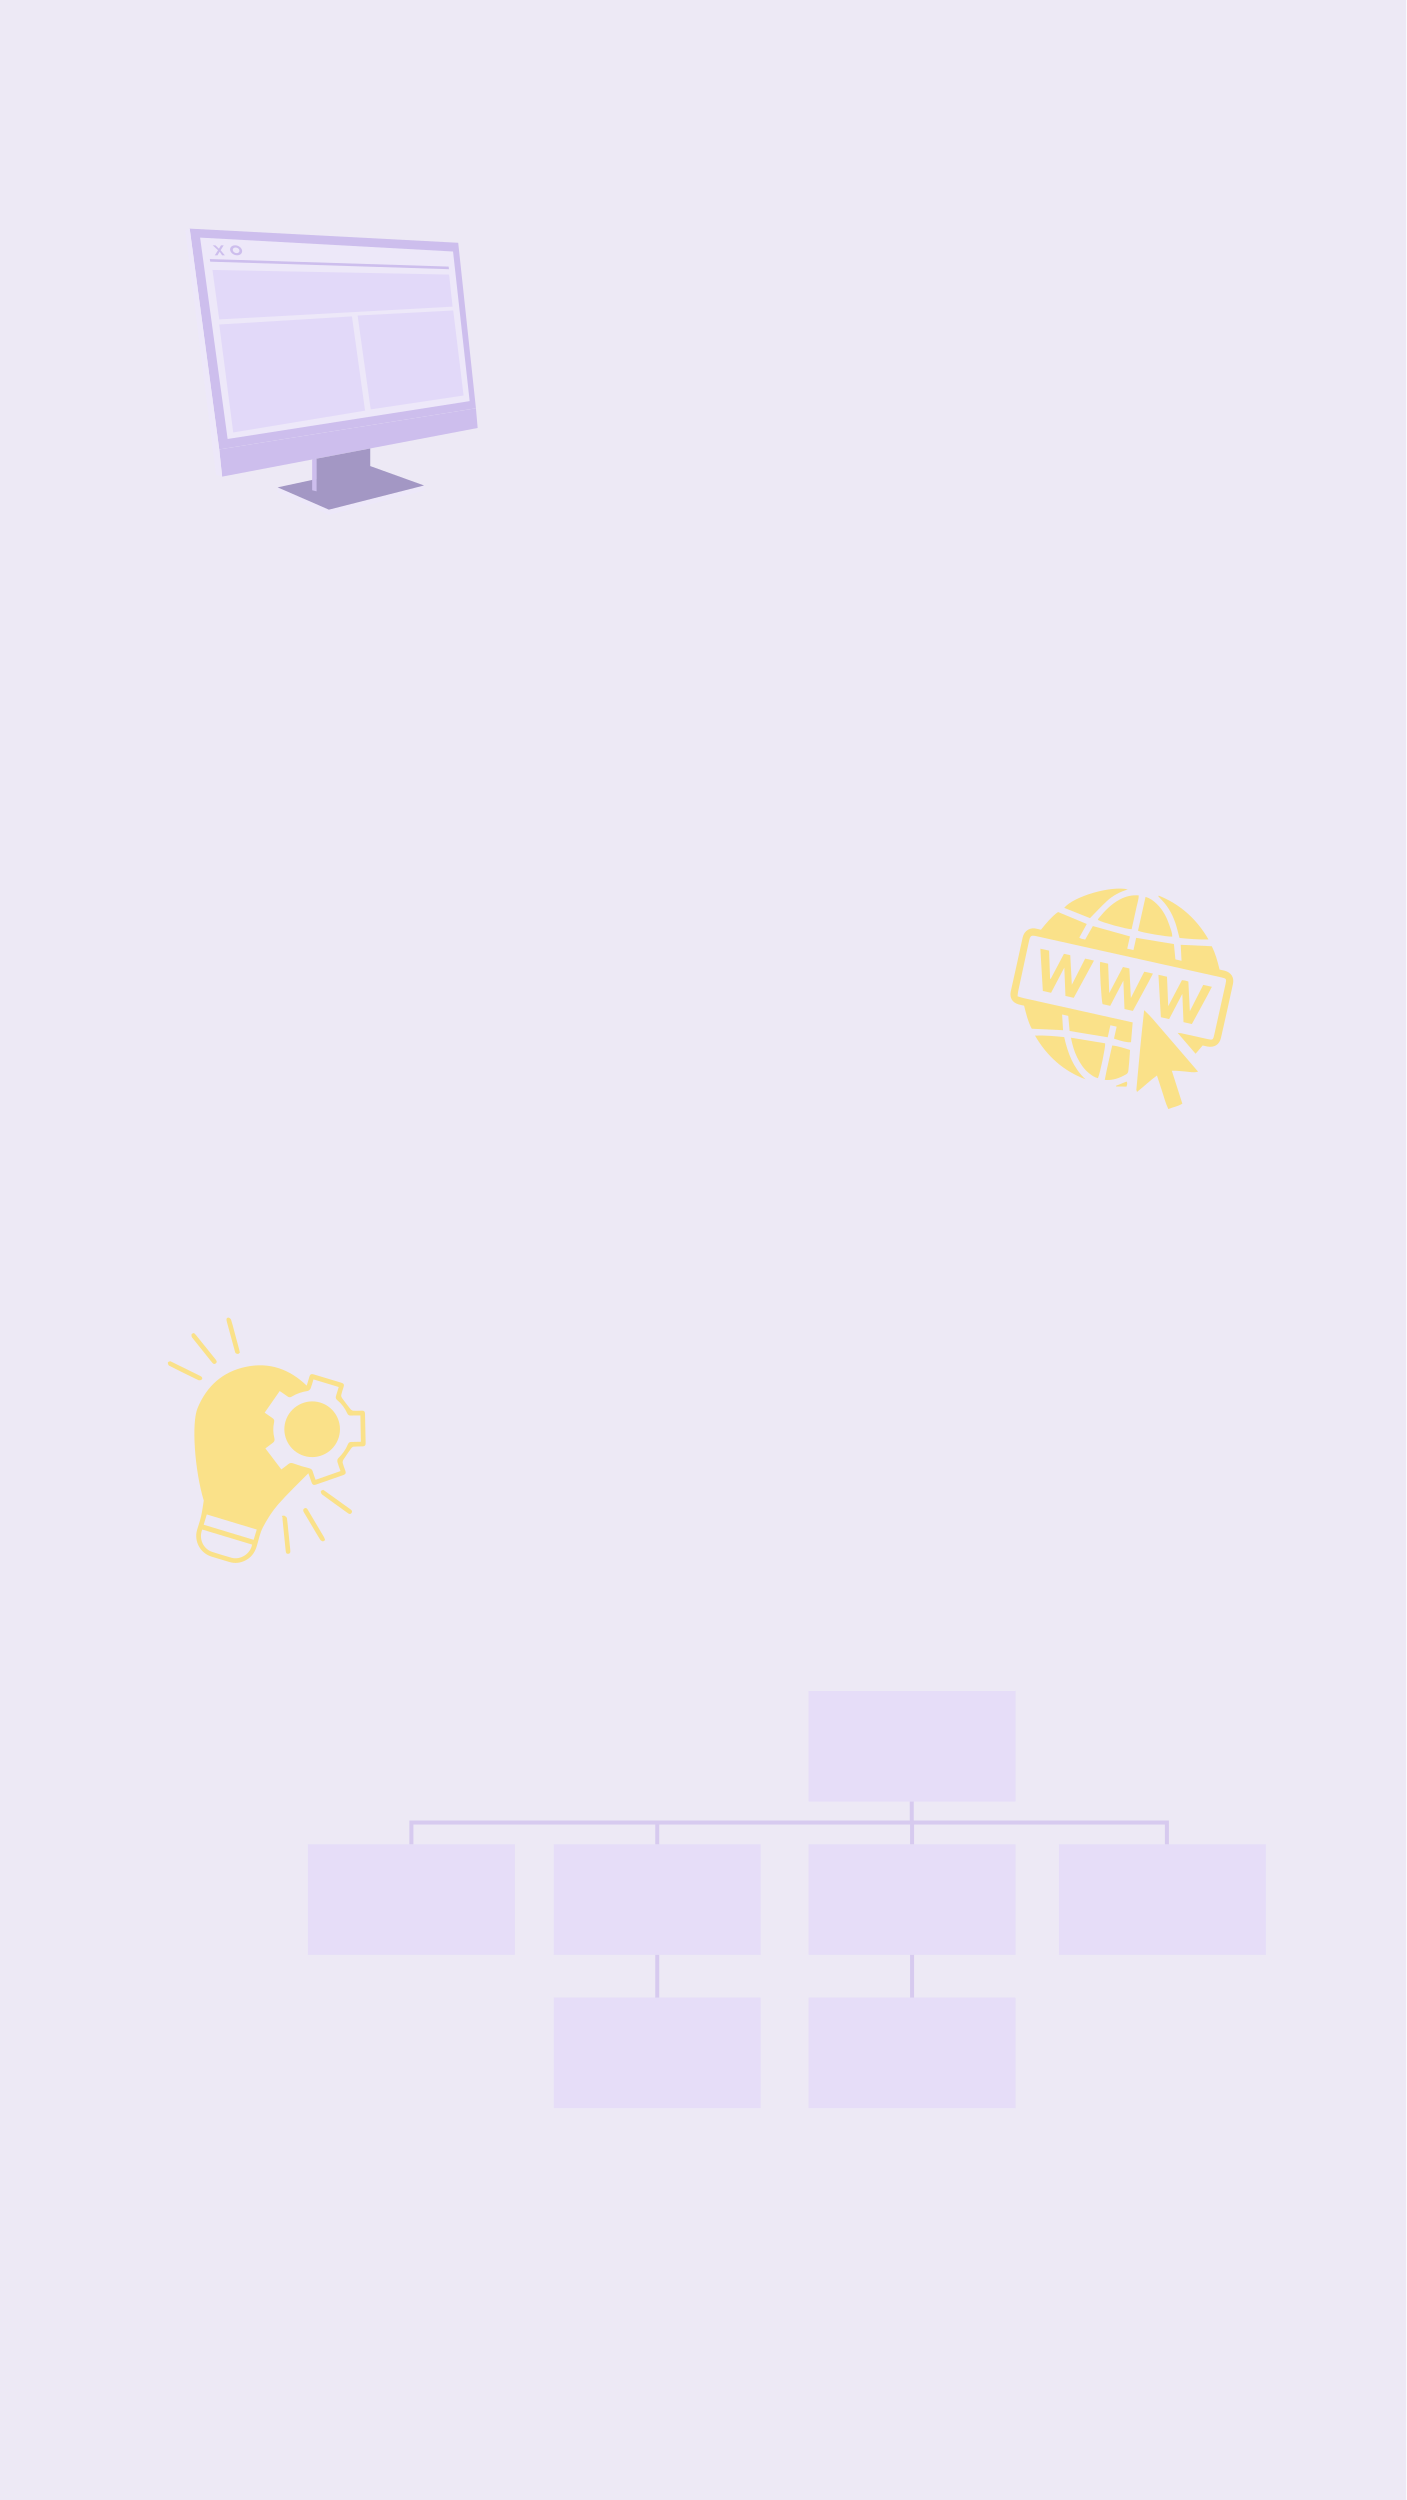
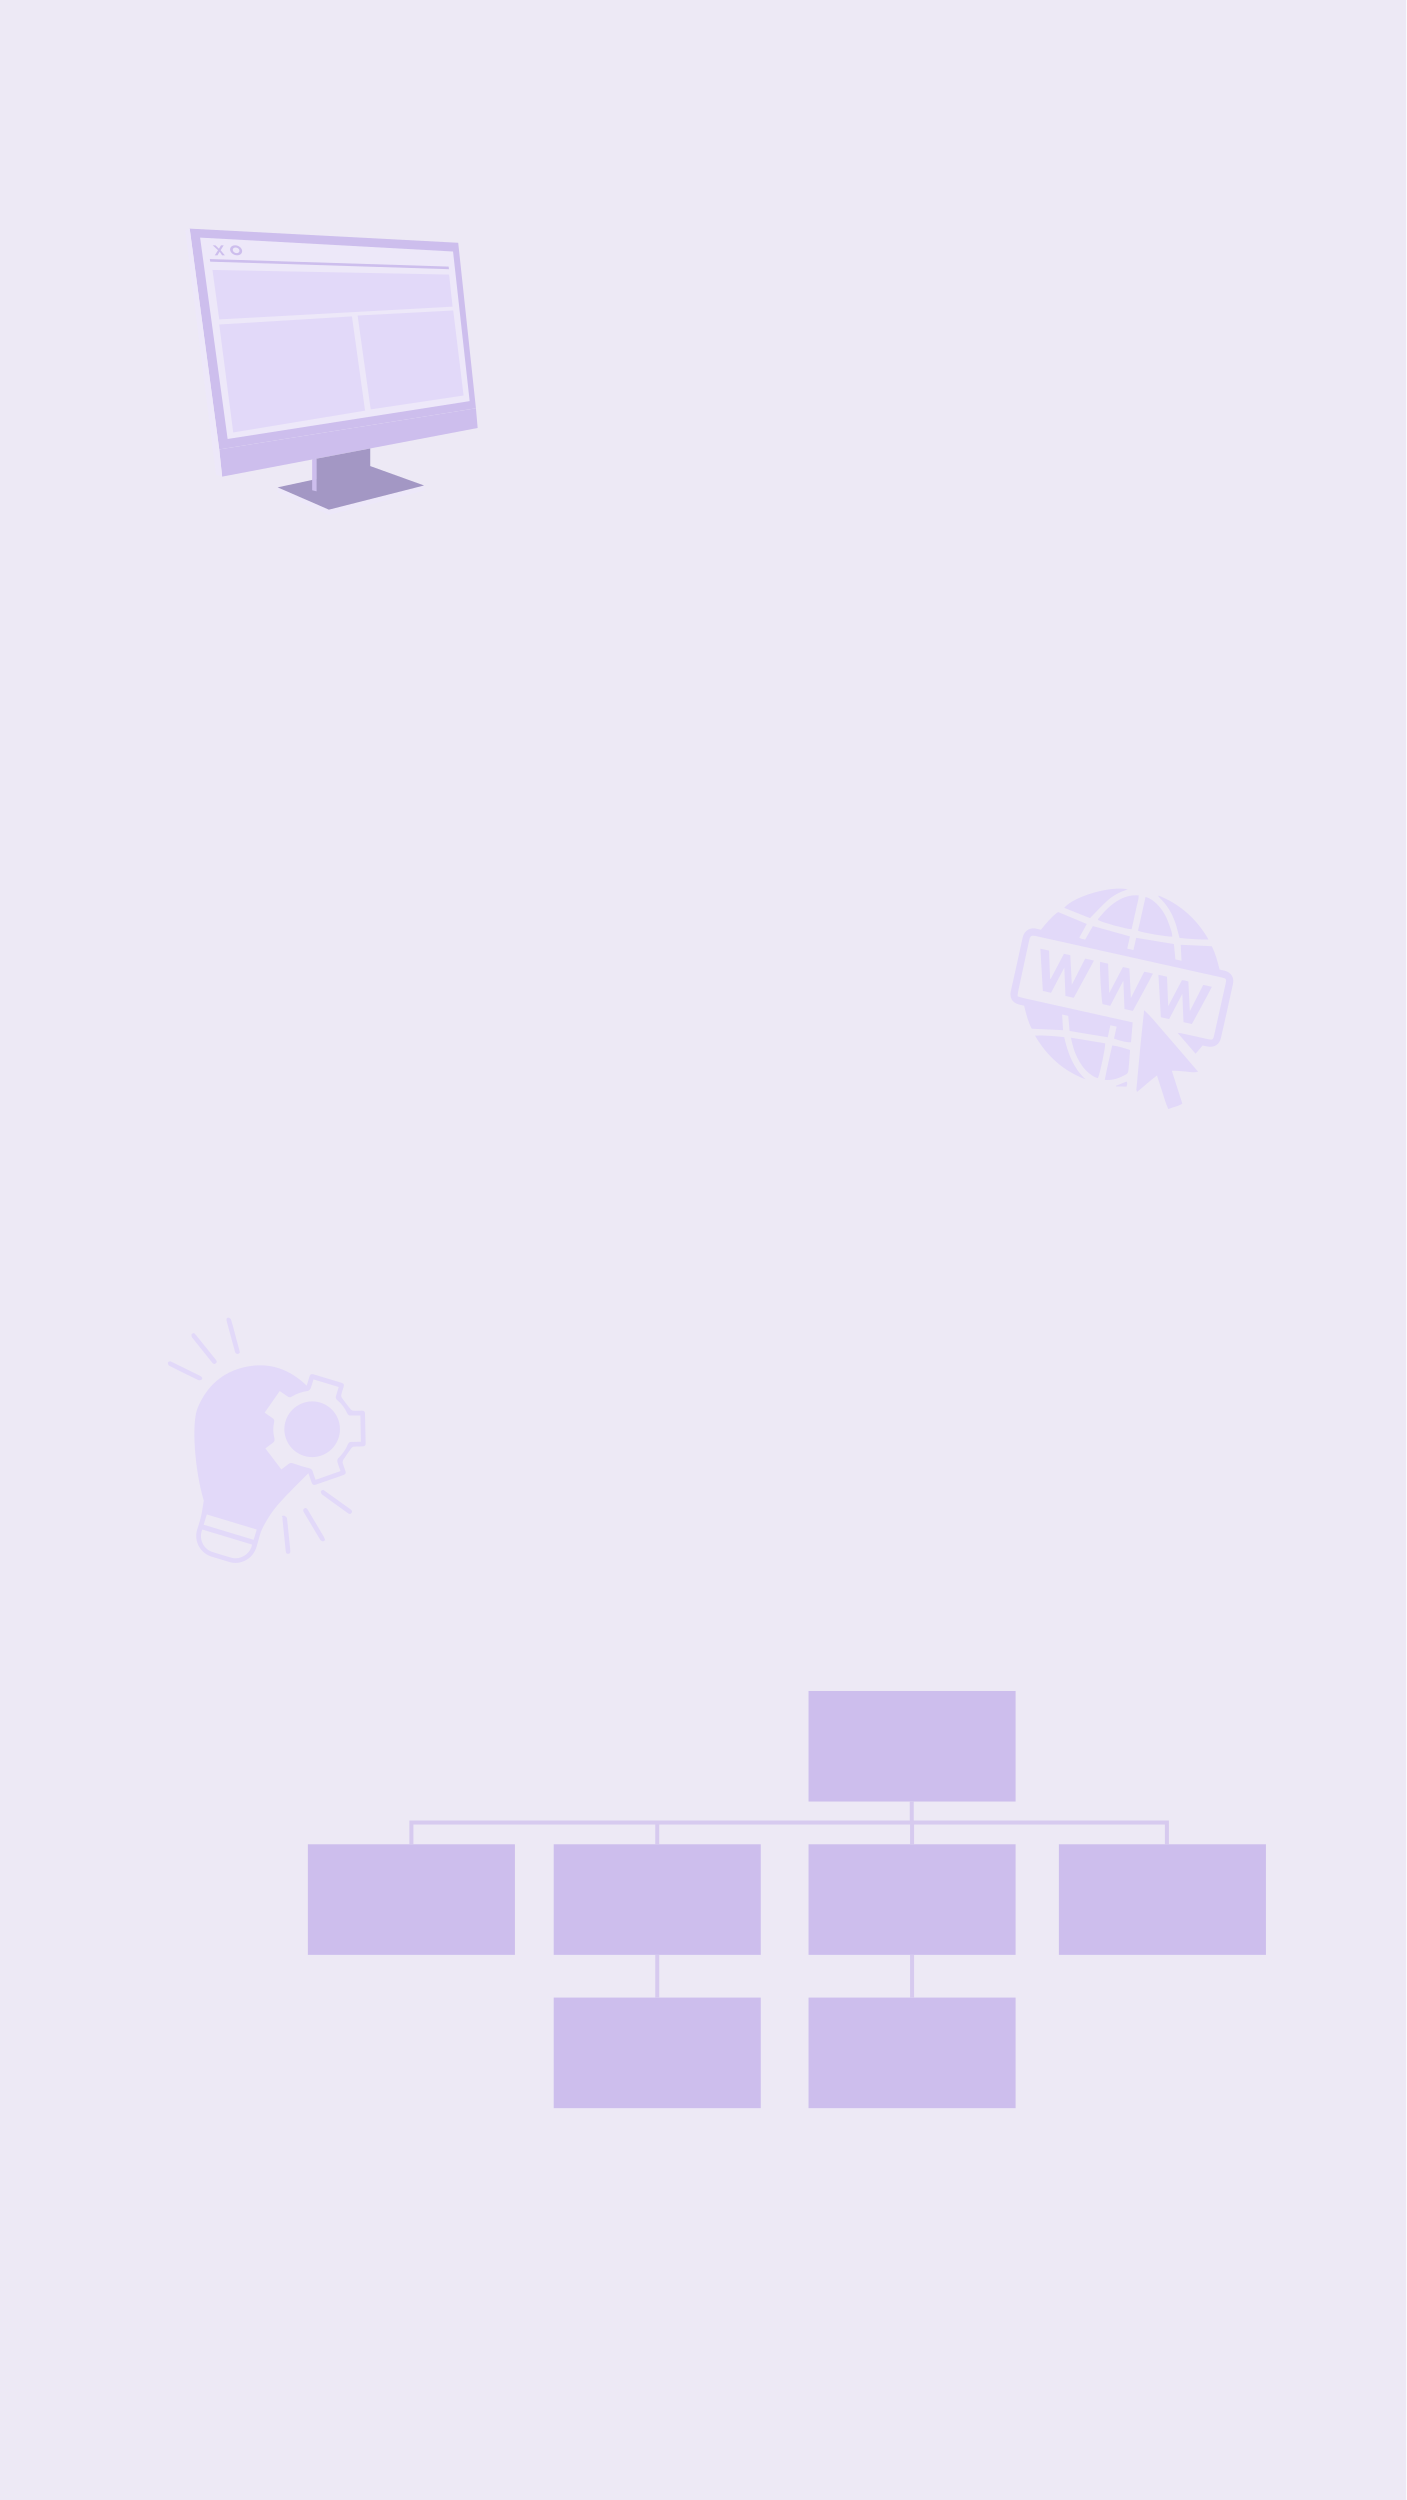
<svg xmlns="http://www.w3.org/2000/svg" id="Layer_1" data-name="Layer 1" viewBox="0 0 1242 2208">
-   <rect x="0" y="0" width="1242" height="2208" style="fill: #ede9f5;" />
+   <rect x="0" width="1242" height="2208" style="fill: #ede9f5;" />
  <g>
-     <path d="m944.69,910.57c-.41-4.55-.8-8.81-1.22-13.35l-5.42-1.21c.28,4.62.55,9.08.84,13.87-9.24-.44-18.32-.87-27.63-1.31-3.42-6.21-4.94-13.19-6.79-20.37-1.59-.35-3.17-.62-4.7-1.06-5.75-1.68-8.31-5.88-7.02-11.72,3.47-15.8,7.14-31.56,10.46-47.39,1.34-6.39,7.12-9.32,12.37-7.75,1.15.34,2.35.54,3.79.86,4.56-5.67,9.11-11.32,15.09-15.66,8.46,3.53,16.84,7.03,25.38,10.59-2.3,4.17-4.43,8.03-6.62,12,1.52,1.41,3.34,1.12,5.17,1.79,2.27-3.99,4.45-7.8,6.83-11.97,10.89,3.04,21.58,6.03,32.76,9.16l-2.41,10.82,5.49,1.22,2.41-10.8c11.3,1.87,22.14,3.67,33.33,5.52.44,4.52.86,8.9,1.31,13.52l5.43,1.21c-.25-4.64-.49-9.12-.75-14.1,9.15.43,18.19.85,27.4,1.28,3.33,6.32,5.11,13.21,6.93,20.59,1.45.32,3.01.6,4.54,1.02,5.69,1.58,8.54,5.89,7.3,11.64-3.44,15.94-6.99,31.87-10.63,47.77-1.35,5.91-5.85,8.64-11.84,7.57-1.44-.26-2.87-.63-4.3-.95-2.1,2.46-4,4.69-6.24,7.32-5.25-6.09-10.28-11.94-15.9-18.47,1.7.19,2.55.2,3.36.38,7.77,1.7,15.53,3.45,23.3,5.15,4.35.95,4.7.72,5.71-3.78,3.35-15,6.69-30,10.01-45.01.96-4.33.68-4.74-3.75-5.73-26.58-5.93-53.16-11.84-79.74-17.76-27.63-6.16-55.26-12.32-82.9-18.47-5.53-1.23-6.12-.89-7.36,4.78-3.19,14.62-6.33,29.24-9.46,43.87-.27,1.28-.33,2.6-.53,4.29,1.9.58,3.49,1.18,5.15,1.55,30.52,6.82,61.05,13.61,91.58,20.41,1.55.35,3.11.69,4.96,1.1-.51,6.11-.99,11.83-1.46,17.47-2.65.48-8.07-.66-15.05-3.14.75-3.38,1.52-6.85,2.36-10.58l-5.54-1.23c-.77,3.46-1.54,6.92-2.36,10.62-11.36-1.87-22.2-3.66-33.6-5.54Z" style="fill: #fae189;" />
-     <path d="m1031.86,979.49c-2.51-5.19-3.67-10.17-5.27-14.98-1.56-4.7-3.07-9.42-4.77-14.63-6.36,4.59-11.56,9.79-17.59,14.49-.31-.94-.65-1.43-.61-1.89,2.12-23.38,4.27-46.76,6.88-70.3,6.01,5.4,10.81,11.64,16,17.53,5.34,6.07,10.56,12.24,15.82,18.36,5.16,6,10.31,12,15.82,18.41-4.26,1.3-7.91,0-11.52-.14-3.68-.14-7.34-.88-11.67-.67,3.2,10,6.21,19.43,9.29,29.07-3.82,2.5-8,2.93-12.37,4.76Z" style="fill: #fae189;" />
-     <path d="m1010.58,858.18c2.54.56,4.84,1.08,7.69,1.71-5.71,11.27-11.89,21.9-17.73,32.95l-7.4-1.65c-.32-8.07-.64-16.11-.99-25.07-4.09,7.84-7.79,14.93-11.6,22.24l-6.76-1.5c-1.04-2.87-2.88-33.67-2.14-37.31,2.18.48,4.35.97,7.04,1.57.31,8.29.63,16.69.99,25.96,4.29-8.16,8.14-15.49,12.1-23.01l5.69,1.27c.41,8.21.84,16.62,1.32,26.06,4.2-8.26,7.97-15.67,11.81-23.22Z" style="fill: #fae189;" />
-     <path d="m1023.12,860.94c2.95.66,5.01,1.12,7.59,1.69.34,8.34.68,16.73,1.05,26.03,4.34-8.22,8.23-15.6,12.14-23.01,1.25.17,2.18.24,3.09.43.77.16,1.51.45,2.57.78.42,8.48.83,16.9,1.29,26.26,4.21-8.27,7.97-15.67,11.84-23.27l7.65,1.7c-5.64,11.19-11.82,21.81-17.68,32.87l-7.39-1.65c-.33-7.99-.67-16.02-1.04-25-4.12,7.88-7.86,15.04-11.64,22.28-2.5-.56-4.7-1.05-7.31-1.63-.71-12.33-1.41-24.63-2.15-37.51Z" style="fill: #fae189;" />
-     <path d="m941,879.66c-.32-8.25-.64-16.17-.99-25.08-4.16,7.91-7.91,15.04-11.71,22.26l-7.27-1.62c-.72-12.29-1.44-24.57-2.19-37.34l7.7,1.71c.29,8.24.59,16.53.88,24.81.18.05.36.1.55.16,3.88-7.34,7.77-14.69,11.72-22.16l5.57,1.24c.44,8.4.89,16.81,1.38,26.12,4.15-8.16,7.9-15.53,11.77-23.12l7.8,1.74c-6.07,11.18-11.95,22.01-17.87,32.9-2.58-.57-4.76-1.06-7.34-1.63Z" style="fill: #fae189;" />
-     <path d="m945.83,916.5c10.54,1.74,20.45,3.37,30.24,4.98.42,3.21-4.27,25.53-6.36,30.76-2.9-.63-5.27-2.33-7.55-4.1-4.9-3.8-8.17-8.89-10.87-14.35-2.58-5.2-4.12-10.75-5.45-17.28Z" style="fill: #fae189;" />
-     <path d="m969.63,812.48c.2-.44.32-.98.63-1.37,5.38-6.58,11.18-12.69,18.83-16.74,5.24-2.78,10.59-4.03,16.66-3.55,0,3.46-1.26,6.72-1.91,10.06-.64,3.3-1.44,6.56-2.17,9.84-.75,3.36-1.51,6.73-2.23,9.95-4.4.12-26.16-5.94-29.81-8.18Z" style="fill: #fae189;" />
-     <path d="m1035.33,827.23c-4.67.24-26.9-3.56-30.25-5.18,2.2-9.86,4.4-19.76,6.66-29.91,4.08,1.15,7.11,3.49,9.89,6.18,5.56,5.37,8.95,12.05,11.34,19.27,1.03,3.13,2.41,6.22,2.36,9.64Z" style="fill: #fae189;" />
-     <path d="m914.08,914.63c9.18-.31,17.39.51,25.82,1.32,3.17,14.12,7.95,27.23,18.82,37.3-19.33-7.32-33.84-20.11-44.64-38.62Z" style="fill: #fae189;" />
-     <path d="m996.05,785.51c-6.77,2.15-13.02,5.31-18.22,10.1-5.12,4.72-9.84,9.88-15.19,15.31-7.21-2.89-14.9-5.97-22.74-9.11,8.23-10.13,41.41-19.77,56.14-16.29Z" style="fill: #fae189;" />
-     <path d="m1023.34,790.99c18.89,7.64,33.34,20.39,43.99,38.72-8.88.21-17.06-.45-25.59-1.33-.62-2.35-1.25-4.65-1.83-6.97-2.19-8.73-5.65-16.86-11.43-23.85-1.7-2.06-3.64-3.92-5.47-5.87.11-.24.22-.47.33-.71Z" style="fill: #fae189;" />
-     <path d="m982.27,923.4c5.75.45,10.55,2.5,15.81,3.92-.28,3.86-.53,7.45-.81,11.03-.18,2.28-.43,4.55-.64,6.82-.15,1.52-.55,2.85-2.03,3.7-5.69,3.25-11.63,5.52-18.86,4.91,1.87-10.28,4.39-20.21,6.54-30.39Z" style="fill: #fae189;" />
-     <path d="m985.67,958.93c3.05-1.21,6.1-2.43,9.3-3.7,1.07,1.34.49,2.67-.07,4.45-3.03-.03-6.1-.06-9.16-.08-.02-.22-.04-.45-.06-.67Z" style="fill: #fae189;" />
+     <path d="m944.69,910.57c-.41-4.55-.8-8.81-1.22-13.35-1.61-.36-3.24-.72-5.42-1.21.28,4.62.55,9.08.84,13.87-9.24-.44-18.32-.87-27.63-1.31-3.42-6.21-4.94-13.19-6.79-20.37-1.59-.35-3.17-.62-4.7-1.06-5.75-1.68-8.31-5.88-7.02-11.72,3.47-15.8,7.14-31.56,10.46-47.39,1.34-6.39,7.12-9.32,12.37-7.75,1.15.34,2.35.54,3.79.86,4.56-5.67,9.11-11.32,15.09-15.66,8.46,3.53,16.84,7.03,25.38,10.59-2.3,4.17-4.43,8.03-6.62,12,1.52,1.41,3.34,1.12,5.17,1.79,2.27-3.99,4.45-7.8,6.83-11.97,10.89,3.04,21.58,6.03,32.76,9.16-.82,3.67-1.59,7.14-2.41,10.82l5.49,1.22,2.41-10.8c11.3,1.87,22.14,3.67,33.33,5.52.44,4.52.86,8.9,1.31,13.52,1.6.36,3.25.72,5.43,1.21-.25-4.64-.49-9.12-.75-14.1,9.15.43,18.19.85,27.4,1.28,3.33,6.32,5.11,13.21,6.93,20.59,1.45.32,3.01.6,4.54,1.02,5.69,1.58,8.54,5.89,7.3,11.64-3.44,15.94-6.99,31.87-10.63,47.77-1.35,5.91-5.85,8.64-11.84,7.57-1.44-.26-2.87-.63-4.3-.95-2.1,2.46-4,4.69-6.24,7.32-5.25-6.09-10.28-11.94-15.9-18.47,1.7.19,2.55.2,3.36.38,7.77,1.7,15.53,3.45,23.3,5.15,4.35.95,4.7.72,5.71-3.78,3.35-15,6.69-30,10.01-45.01.96-4.33.68-4.74-3.75-5.73-26.58-5.93-53.16-11.84-79.74-17.76-27.63-6.16-55.26-12.32-82.9-18.47-5.53-1.23-6.12-.89-7.36,4.78-3.19,14.62-6.33,29.24-9.46,43.87-.27,1.28-.33,2.6-.53,4.29,1.9.58,3.49,1.18,5.15,1.55,30.52,6.82,61.05,13.61,91.58,20.41,1.55.35,3.11.69,4.96,1.1-.51,6.11-.99,11.83-1.46,17.47-2.65.48-8.07-.66-15.05-3.14.75-3.38,1.52-6.85,2.36-10.58-1.99-.44-3.5-.78-5.54-1.23-.77,3.46-1.54,6.92-2.36,10.62-11.36-1.87-22.2-3.66-33.6-5.54Z" style="fill: #e2d9f9;" />
+     <path d="m1031.86,979.49c-2.51-5.19-3.67-10.17-5.27-14.98-1.56-4.7-3.07-9.42-4.77-14.63-6.36,4.59-11.56,9.79-17.59,14.49-.31-.94-.65-1.43-.61-1.89,2.12-23.38,4.27-46.76,6.88-70.3,6.01,5.4,10.81,11.64,16,17.53,5.34,6.07,10.56,12.24,15.82,18.36,5.16,6,10.31,12,15.82,18.41-4.26,1.3-7.91,0-11.52-.14-3.68-.14-7.34-.88-11.67-.67,3.2,10,6.21,19.43,9.29,29.07-3.82,2.5-8,2.93-12.37,4.76Z" style="fill: #e2d9f9;" />
+     <path d="m1010.58,858.18c2.54.56,4.84,1.08,7.69,1.71-5.71,11.27-11.89,21.9-17.73,32.95-2.49-.55-4.79-1.07-7.4-1.65-.32-8.07-.64-16.11-.99-25.07-4.09,7.84-7.79,14.93-11.6,22.24-2.36-.52-4.53-1.01-6.76-1.5-1.04-2.87-2.88-33.67-2.14-37.31,2.18.48,4.35.97,7.04,1.57.31,8.29.63,16.69.99,25.96,4.29-8.16,8.14-15.49,12.1-23.01,1.85.41,3.5.78,5.69,1.27.41,8.21.84,16.62,1.32,26.06,4.2-8.26,7.97-15.67,11.81-23.22Z" style="fill: #e2d9f9;" />
+     <path d="m1023.12,860.94c2.95.66,5.01,1.12,7.59,1.69.34,8.34.68,16.73,1.05,26.03,4.34-8.22,8.23-15.6,12.14-23.01,1.25.17,2.18.24,3.09.43.77.16,1.51.45,2.57.78.42,8.48.83,16.9,1.29,26.26,4.21-8.27,7.97-15.67,11.84-23.27,2.52.56,4.81,1.07,7.65,1.7-5.64,11.19-11.82,21.81-17.68,32.87-2.42-.54-4.71-1.05-7.39-1.65-.33-7.99-.67-16.02-1.04-25-4.12,7.88-7.86,15.04-11.64,22.28-2.5-.56-4.7-1.05-7.31-1.63-.71-12.33-1.41-24.63-2.15-37.51Z" style="fill: #e2d9f9;" />
+     <path d="m941,879.66c-.32-8.25-.64-16.17-.99-25.08-4.16,7.91-7.91,15.04-11.71,22.26-2.46-.55-4.65-1.03-7.27-1.62-.72-12.29-1.44-24.57-2.19-37.34,2.81.63,5.07,1.13,7.7,1.71.29,8.24.59,16.53.88,24.81.18.05.36.1.55.16,3.88-7.34,7.77-14.69,11.72-22.16,1.9.42,3.56.79,5.57,1.24.44,8.4.89,16.81,1.38,26.12,4.15-8.16,7.9-15.53,11.77-23.12,2.57.57,4.96,1.1,7.8,1.74-6.07,11.18-11.95,22.01-17.87,32.9-2.58-.57-4.76-1.06-7.34-1.63Z" style="fill: #e2d9f9;" />
+     <path d="m945.83,916.5c10.54,1.74,20.45,3.37,30.24,4.98.42,3.21-4.27,25.53-6.36,30.76-2.9-.63-5.27-2.33-7.55-4.1-4.9-3.8-8.17-8.89-10.87-14.35-2.58-5.2-4.12-10.75-5.45-17.28Z" style="fill: #e2d9f9;" />
+     <path d="m969.63,812.48c.2-.44.32-.98.63-1.37,5.38-6.58,11.18-12.69,18.83-16.74,5.24-2.78,10.59-4.03,16.66-3.55,0,3.46-1.26,6.72-1.91,10.06-.64,3.3-1.44,6.56-2.17,9.84-.75,3.36-1.51,6.73-2.23,9.95-4.4.12-26.16-5.94-29.81-8.18Z" style="fill: #e2d9f9;" />
+     <path d="m1035.33,827.23c-4.67.24-26.9-3.56-30.25-5.18,2.2-9.86,4.4-19.76,6.66-29.91,4.08,1.15,7.11,3.49,9.89,6.18,5.56,5.37,8.95,12.05,11.34,19.27,1.03,3.13,2.41,6.22,2.36,9.64Z" style="fill: #e2d9f9;" />
+     <path d="m914.08,914.63c9.18-.31,17.39.51,25.82,1.32,3.17,14.12,7.95,27.23,18.82,37.3-19.33-7.32-33.84-20.11-44.64-38.62Z" style="fill: #e2d9f9;" />
+     <path d="m996.05,785.51c-6.77,2.15-13.02,5.31-18.22,10.1-5.12,4.72-9.84,9.88-15.19,15.31-7.21-2.89-14.9-5.97-22.74-9.11,8.23-10.13,41.41-19.77,56.14-16.29Z" style="fill: #e2d9f9;" />
+     <path d="m1023.34,790.99c18.89,7.64,33.34,20.39,43.99,38.72-8.88.21-17.06-.45-25.59-1.33-.62-2.35-1.25-4.65-1.83-6.97-2.19-8.73-5.65-16.86-11.43-23.85-1.7-2.06-3.64-3.92-5.47-5.87.11-.24.22-.47.33-.71Z" style="fill: #e2d9f9;" />
+     <path d="m982.27,923.4c5.75.45,10.55,2.5,15.81,3.92-.28,3.86-.53,7.45-.81,11.03-.18,2.28-.43,4.55-.64,6.82-.15,1.52-.55,2.85-2.03,3.7-5.69,3.25-11.63,5.52-18.86,4.91,1.87-10.28,4.39-20.21,6.54-30.39Z" style="fill: #e2d9f9;" />
+     <path d="m985.67,958.93c3.05-1.21,6.1-2.43,9.3-3.7,1.07,1.34.49,2.67-.07,4.45-3.03-.03-6.1-.06-9.16-.08-.02-.22-.04-.45-.06-.67Z" style="fill: #e2d9f9;" />
  </g>
  <g>
    <polygon points="245.18 430.44 245.18 434.91 290.54 454.75 290.54 450.14 245.18 430.44" style="fill: #ede8f9;" />
    <polygon points="374.53 428.77 374.53 433.25 290.54 454.75 290.54 450.14 374.53 428.77" style="fill: #ede8f9;" />
    <polygon points="193.62 396.91 420.34 360.58 404.69 214.42 167.52 201.92 193.62 396.91" style="fill: #cdbeed;" />
    <polygon points="400.12 222.14 176.73 209.86 201.04 387.7 414.8 354.26 400.12 222.14" style="fill: #ede8f9;" />
    <polygon points="196.18 420.97 421.87 377.98 420.34 360.58 193.62 396.91 196.18 420.97" style="fill: #cdbeed;" />
    <polygon points="196.18 420.97 190.8 419.35 163.68 203.72 167.52 201.92 193.62 396.91 196.18 420.97" style="fill: #ede8f9;" />
    <polygon points="326.99 396.05 326.99 411.63 374.53 428.77 290.47 450.14 245.18 430.44 279.21 423.1 279.15 405.16 326.99 396.05" style="fill: #a397c4;" />
    <polygon points="275.7 405.65 275.7 433 279.6 433.96 279.6 404.91 275.7 405.65" style="fill: #cdbeed;" />
    <polygon points="396.64 242.5 187.65 238.43 193.62 282.09 399.72 270.83 396.64 242.5" style="fill: #e2d9f9;" />
    <polygon points="396.51 237.76 185.65 231.11 185.31 228.79 396.27 235.45 396.51 237.76" style="fill: #cdbeed;" />
-     <path d="m209.46,225.49c-2.89,0-5.66-1.98-6.17-4.42s1.43-4.42,4.32-4.42,5.66,1.98,6.17,4.42-1.43,4.42-4.32,4.42Zm-1.44-6.9c-1.62,0-2.71,1.11-2.42,2.48s1.84,2.48,3.46,2.48,2.71-1.11,2.42-2.48-1.84-2.48-3.46-2.48Z" style="fill: #cdbeed;" />
+     <path d="m209.46,225.49c-2.89,0-5.66-1.98-6.17-4.42s1.43-4.42,4.32-4.42,5.66,1.98,6.17,4.42c.51,2.44-1.43,4.42-4.32,4.42Zm-1.44-6.9c-1.62,0-2.71,1.11-2.42,2.48s1.84,2.48,3.46,2.48,2.71-1.11,2.42-2.48-1.84-2.48-3.46-2.48Z" style="fill: #cdbeed;" />
    <polygon points="196.18 225.49 194.01 222.33 192.09 225.49 189.7 225.49 192.55 221 187.82 216.65 190.21 216.65 193.39 219.67 195.2 216.65 197.6 216.65 194.86 221 198.56 225.49 196.18 225.49" style="fill: #cdbeed;" />
    <polygon points="310.83 279.42 193.62 286.59 205.97 381.94 322.43 362.67 310.83 279.42" style="fill: #e2d9f9;" />
    <polygon points="400.29 274.19 315.84 278.68 327.4 361.56 409.43 349.3 400.29 274.19" style="fill: #e2d9f9;" />
  </g>
  <g>
-     <rect x="714.1" y="1628.87" width="182.88" height="97.66" style="fill: #e2d9f9; opacity: .7;" />
-     <rect x="714.1" y="1493.46" width="182.88" height="97.66" style="fill: #e2d9f9; opacity: .7;" />
-     <rect x="935.2" y="1628.87" width="182.88" height="97.66" style="fill: #e2d9f9; opacity: .7;" />
-     <rect x="271.9" y="1628.87" width="182.88" height="97.66" style="fill: #e2d9f9; opacity: .7;" />
-     <rect x="714.1" y="1764.27" width="182.88" height="97.66" style="fill: #e2d9f9; opacity: .7;" />
-     <rect x="489.03" y="1764.27" width="182.88" height="97.66" style="fill: #e2d9f9; opacity: .7;" />
-     <rect x="489.03" y="1628.87" width="182.88" height="97.66" style="fill: #e2d9f9; opacity: .7;" />
+     <rect x="714.1" y="1628.87" width="182.88" height="97.66" style="fill: #cdbeed;" />
+     <rect x="714.1" y="1493.46" width="182.88" height="97.66" style="fill: #cdbeed;" />
+     <rect x="935.2" y="1628.87" width="182.88" height="97.66" style="fill: #cdbeed;" />
+     <rect x="271.9" y="1628.87" width="182.88" height="97.66" style="fill: #cdbeed;" />
+     <rect x="714.1" y="1764.27" width="182.88" height="97.66" style="fill: #cdbeed;" />
+     <rect x="489.03" y="1764.27" width="182.88" height="97.66" style="fill: #cdbeed;" />
+     <rect x="489.03" y="1628.87" width="182.88" height="97.66" style="fill: #cdbeed;" />
    <g style="opacity: .7;">
      <rect x="578.69" y="1726.53" width="3.56" height="37.75" style="fill: #cdbeed;" />
    </g>
    <g style="opacity: .7;">
      <rect x="803.76" y="1726.53" width="3.56" height="37.75" style="fill: #cdbeed;" />
    </g>
    <polygon points="1030.61 1607.89 1028.83 1607.89 807.05 1607.89 807.05 1591.12 803.49 1591.12 803.49 1607.89 365.12 1607.89 363.35 1607.89 361.57 1607.89 361.57 1628.87 365.12 1628.87 365.12 1611.44 578.69 1611.44 578.69 1628.87 582.25 1628.87 582.25 1611.44 803.76 1611.44 803.76 1628.87 807.32 1628.87 807.32 1611.44 1028.83 1611.44 1028.83 1628.87 1032.39 1628.87 1032.39 1607.89 1030.61 1607.89" style="fill: #cdbeed; opacity: .7;" />
  </g>
  <g>
-     <path d="m322.36,1248.43c-.04-1.84-.93-2.63-2.76-2.55-2.49.1-4.99.24-7.47.09-.9-.06-2-.71-2.58-1.43-2.59-3.19-5.07-6.48-7.48-9.81-.5-.7-.88-1.82-.7-2.61.54-2.43,1.31-4.82,2.12-7.18.68-2,.02-3.11-1.93-3.69-8.17-2.45-16.33-4.91-24.48-7.39-2.04-.62-3.28-.11-3.85,2.08-.66,2.55-1.5,5.05-2.34,7.85-15.28-14.68-33.03-20.91-53.6-16.63-20.5,4.26-34.55,16.78-42.65,36.12h0c-5.75,13.04-2.72,55.4,5.32,82.03-.76,4.61-1.31,9.26-2.34,13.81-.93,4.11-2.43,8.08-3.58,12.14-2.85,10.03,2.83,20.49,12.77,23.54,5.35,1.64,10.7,3.29,16.08,4.84,4.57,1.32,9.02.84,13.31-1.19,5.38-2.56,8.69-6.85,10.44-12.46,1.79-5.75,2.85-11.9,5.6-17.15,3.72-7.1,8.12-14.08,13.37-20.11,8.28-9.48,17.51-18.12,26.75-27.53,1.12,3.19,2.04,5.66,2.86,8.18.64,1.97,1.8,2.53,3.75,1.85,8.11-2.86,16.23-5.69,24.36-8.49,1.83-.63,2.44-1.7,1.76-3.55-.86-2.34-1.78-4.68-2.4-7.08-.22-.86.07-2.1.57-2.87,2.28-3.52,4.68-6.95,7.13-10.36.41-.57,1.24-1.14,1.91-1.18,2.65-.19,5.32-.21,7.98-.24,1.83-.02,2.69-.91,2.65-2.72-.19-8.76-.38-17.52-.55-26.28Zm-117.83,127.39c-5.71-1.61-11.4-3.34-17.05-5.16-8.03-2.58-12.14-11.73-8.87-19.78,14.61,4.41,29.23,8.83,44.02,13.3-1.37,8.12-10.29,13.84-18.11,11.63Zm19.49-15.85c-14.71-4.45-29.31-8.86-44.12-13.33.89-2.94,1.79-5.93,2.74-9.08,14.61,4.41,29.21,8.83,44.12,13.33-.93,3.07-1.81,6-2.74,9.08Zm86.47-86.47c-1.56,0-2.58.51-3.19,2.02-1.96,4.86-5.01,8.95-8.76,12.61-.63.62-.75,2.22-.49,3.21.7,2.63,1.73,5.18,2.68,7.92-7.38,2.58-14.5,5.08-22,7.7-.87-2.5-1.82-4.86-2.51-7.3-.54-1.92-1.64-2.57-3.57-3.03-4.47-1.06-8.89-2.41-13.2-4.02-1.95-.73-3.33-.78-4.92.57-1.88,1.6-3.91,3.01-6.05,4.63-4.78-6.3-9.37-12.35-14.09-18.57,2.24-1.7,4.24-3.3,6.34-4.77,1.5-1.06,2.11-2.17,1.62-4.12-1.19-4.72-1.35-9.53-.25-14.3.39-1.69-.18-2.76-1.58-3.68-2.22-1.45-4.35-3.02-6.76-4.7,4.45-6.4,8.79-12.65,13.27-19.09,2.36,1.61,4.6,3.03,6.72,4.62,1.35,1.01,2.48,1.19,3.97.26,4.29-2.67,9.01-4.16,14.01-4.97.99-.16,2.21-1.28,2.61-2.25,1.03-2.52,1.66-5.21,2.5-7.97,7.52,2.27,14.8,4.47,22.32,6.74-.81,2.69-1.52,5.25-2.37,7.76-.55,1.61-.22,2.78,1.09,3.86,3.85,3.17,6.75,7.09,8.8,11.63.66,1.45,1.55,2.06,3.19,1.96,2.72-.16,5.46-.08,8.41-.1.16,7.83.31,15.43.47,23.23-2.98.07-5.63.19-8.27.18Z" style="fill: #fae189;" />
-     <path d="m178.27,1218.29c.92-1.28-.02-2.38-1.36-3.02-2.55-1.24-5.09-2.5-7.63-3.76-6.09-3-12.18-6-18.86-9.3-.53.24-2.09.56-2.16,1.09-.13.92.39,2.5,1.11,2.87,8.57,4.39,17.2,8.65,25.89,12.78.77.37,2.55-.01,3.01-.66Z" style="fill: #fae189;" />
-     <path d="m187.08,1203.06c.89,1.11,1.9,2.29,3.41,1.13,1.66-1.26.7-2.58-.26-3.77-5.76-7.17-11.52-14.33-17.3-21.49-.42-.53-.96-.96-1.64-1.64-.73.34-1.98.57-2.08,1.04-.2.94-.1,2.27.45,2.98,5.73,7.3,11.58,14.51,17.4,21.74Z" style="fill: #fae189;" />
-     <path d="m254.73,1353c-.41-4.02-.71-8.05-1.29-12.04-.12-.83-1.16-1.74-2.01-2.17-.67-.34-1.69,0-2.55.03.21.44.42.88.63,1.33,0,.6-.06,1.2,0,1.79.92,9.23,1.86,18.46,2.8,27.69.15,1.43.4,2.93,2.33,2.69,1.86-.23,1.9-1.7,1.75-3.16-.55-5.38-1.1-10.77-1.64-16.15Z" style="fill: #fae189;" />
-     <path d="m272.05,1333.74c-.74-1.24-1.62-2.5-3.25-1.5-1.51.93-1.12,2.27-.33,3.59,2.3,3.83,4.56,7.69,6.84,11.53,2.46,4.14,4.87,8.31,7.42,12.39.47.75,1.47,1.36,2.34,1.6.49.13,1.23-.62,2.09-1.11-.41-1.07-.62-1.98-1.07-2.74-4.66-7.93-9.36-15.84-14.05-23.75Z" style="fill: #fae189;" />
-     <path d="m309.09,1332.72c-7.27-5.2-14.51-10.42-21.77-15.63-.49-.35-.99-.67-1.95-1.33-.63.39-2.05.86-2.05,1.34,0,.99.47,2.36,1.23,2.92,7.32,5.41,14.75,10.68,22.14,16.01,1.23.89,2.56,1.9,3.77.2,1.19-1.66-.11-2.61-1.37-3.51Z" style="fill: #fae189;" />
-     <path d="m200.48,1167.88c2.3,8.47,4.6,16.93,6.92,25.39.18.66.33,1.46.78,1.86.5.45,1.37.74,2.03.68.55-.06,1.05-.73,1.63-1.18-.19-.91-.3-1.67-.5-2.4-1.4-5.24-2.82-10.47-4.23-15.7-.98-3.65-1.85-7.35-3.03-10.93-.28-.86-1.64-1.95-2.45-1.91-1.6.08-1.85,1.49-1.45,2.94.12.41.18.84.3,1.26Z" style="fill: #fae189;" />
-     <path d="m282.85,1238.74c-12.93-3.92-26.78,3.54-30.68,16.53-3.87,12.89,3.41,26.54,16.31,30.56,12.93,4.03,26.77-3.33,30.71-16.35,3.95-13.05-3.36-26.8-16.34-30.74Z" style="fill: #fae189;" />
+     <path d="m322.36,1248.43c-.04-1.84-.93-2.63-2.76-2.55-2.49.1-4.99.24-7.47.09-.9-.06-2-.71-2.58-1.43-2.59-3.19-5.07-6.48-7.48-9.81-.5-.7-.88-1.82-.7-2.61.54-2.43,1.31-4.82,2.12-7.18.68-2,.02-3.11-1.93-3.69-8.17-2.45-16.33-4.91-24.48-7.39-2.04-.62-3.28-.11-3.85,2.08-.66,2.55-1.5,5.05-2.34,7.85-15.28-14.68-33.03-20.91-53.6-16.63-20.5,4.26-34.55,16.78-42.65,36.12h0c-5.75,13.04-2.72,55.4,5.32,82.03-.76,4.61-1.31,9.26-2.34,13.81-.93,4.11-2.43,8.08-3.58,12.14-2.85,10.03,2.83,20.49,12.77,23.54,5.35,1.64,10.7,3.29,16.08,4.84,4.57,1.32,9.02.84,13.31-1.19,5.38-2.56,8.69-6.85,10.44-12.46,1.79-5.75,2.85-11.9,5.6-17.15,3.72-7.1,8.12-14.08,13.37-20.11,8.28-9.48,17.51-18.12,26.75-27.53,1.12,3.19,2.04,5.66,2.86,8.18.64,1.97,1.8,2.53,3.75,1.85,8.11-2.86,16.23-5.69,24.36-8.49,1.83-.63,2.44-1.7,1.76-3.55-.86-2.34-1.78-4.68-2.4-7.08-.22-.86.07-2.1.57-2.87,2.28-3.52,4.68-6.95,7.13-10.36.41-.57,1.24-1.14,1.91-1.18,2.65-.19,5.32-.21,7.98-.24,1.83-.02,2.69-.91,2.65-2.72-.19-8.76-.38-17.52-.55-26.28Zm-117.83,127.39c-5.71-1.61-11.4-3.34-17.05-5.16-8.03-2.58-12.14-11.73-8.87-19.78,14.61,4.41,29.23,8.83,44.02,13.3-1.37,8.12-10.29,13.84-18.11,11.63Zm19.49-15.85c-14.71-4.45-29.31-8.86-44.12-13.33.89-2.94,1.79-5.93,2.74-9.08,14.61,4.41,29.21,8.83,44.12,13.33-.93,3.07-1.81,6-2.74,9.08Zm86.47-86.47c-1.56,0-2.58.51-3.19,2.02-1.96,4.86-5.01,8.95-8.76,12.61-.63.62-.75,2.22-.49,3.21.7,2.63,1.73,5.18,2.68,7.92-7.38,2.58-14.5,5.08-22,7.7-.87-2.5-1.82-4.86-2.51-7.3-.54-1.92-1.64-2.57-3.57-3.03-4.47-1.06-8.89-2.41-13.2-4.02-1.95-.73-3.33-.78-4.92.57-1.88,1.6-3.91,3.01-6.05,4.63-4.78-6.3-9.37-12.35-14.09-18.57,2.24-1.7,4.24-3.3,6.34-4.77,1.5-1.06,2.11-2.17,1.62-4.12-1.19-4.72-1.35-9.53-.25-14.3.39-1.69-.18-2.76-1.58-3.68-2.22-1.45-4.35-3.02-6.76-4.7,4.45-6.4,8.79-12.65,13.27-19.09,2.36,1.61,4.6,3.03,6.72,4.62,1.35,1.01,2.48,1.19,3.97.26,4.29-2.67,9.01-4.16,14.01-4.97.99-.16,2.21-1.28,2.61-2.25,1.03-2.52,1.66-5.21,2.5-7.97,7.52,2.27,14.8,4.47,22.32,6.74-.81,2.69-1.52,5.25-2.37,7.76-.55,1.61-.22,2.78,1.09,3.86,3.85,3.17,6.75,7.09,8.8,11.63.66,1.45,1.55,2.06,3.19,1.96,2.72-.16,5.46-.08,8.41-.1.16,7.83.31,15.43.47,23.23-2.98.07-5.63.19-8.27.18Z" style="fill: #e2d9f9;" />
+     <path d="m178.27,1218.29c.92-1.28-.02-2.38-1.36-3.02-2.55-1.24-5.09-2.5-7.63-3.76-6.09-3-12.18-6-18.86-9.3-.53.24-2.09.56-2.16,1.09-.13.92.39,2.5,1.11,2.87,8.57,4.39,17.2,8.65,25.89,12.78.77.37,2.55-.01,3.01-.66Z" style="fill: #e2d9f9;" />
+     <path d="m187.08,1203.06c.89,1.11,1.9,2.29,3.41,1.13,1.66-1.26.7-2.58-.26-3.77-5.76-7.17-11.52-14.33-17.3-21.49-.42-.53-.96-.96-1.64-1.64-.73.34-1.98.57-2.08,1.04-.2.94-.1,2.27.45,2.98,5.73,7.3,11.58,14.51,17.4,21.74Z" style="fill: #e2d9f9;" />
+     <path d="m254.73,1353c-.41-4.02-.71-8.05-1.29-12.04-.12-.83-1.16-1.74-2.01-2.17-.67-.34-1.69,0-2.55.03.21.44.42.88.63,1.33,0,.6-.06,1.2,0,1.79.92,9.23,1.86,18.46,2.8,27.69.15,1.43.4,2.93,2.33,2.69,1.86-.23,1.9-1.7,1.75-3.16-.55-5.38-1.1-10.77-1.64-16.15Z" style="fill: #e2d9f9;" />
+     <path d="m272.05,1333.74c-.74-1.24-1.62-2.5-3.25-1.5-1.51.93-1.12,2.27-.33,3.59,2.3,3.83,4.56,7.69,6.84,11.53,2.46,4.14,4.87,8.31,7.42,12.39.47.75,1.47,1.36,2.34,1.6.49.13,1.23-.62,2.09-1.11-.41-1.07-.62-1.98-1.07-2.74-4.66-7.93-9.36-15.84-14.05-23.75Z" style="fill: #e2d9f9;" />
+     <path d="m309.09,1332.72c-7.27-5.2-14.51-10.42-21.77-15.63-.49-.35-.99-.67-1.95-1.33-.63.39-2.05.86-2.05,1.34,0,.99.47,2.36,1.23,2.92,7.32,5.41,14.75,10.68,22.14,16.01,1.23.89,2.56,1.9,3.77.2,1.19-1.66-.11-2.61-1.37-3.51Z" style="fill: #e2d9f9;" />
+     <path d="m200.48,1167.88c2.3,8.47,4.6,16.93,6.92,25.39.18.66.33,1.46.78,1.86.5.45,1.37.74,2.03.68.55-.06,1.05-.73,1.63-1.18-.19-.91-.3-1.67-.5-2.4-1.4-5.24-2.82-10.47-4.23-15.7-.98-3.65-1.85-7.35-3.03-10.93-.28-.86-1.64-1.95-2.45-1.91-1.6.08-1.85,1.49-1.45,2.94.12.41.18.84.3,1.26Z" style="fill: #e2d9f9;" />
+     <path d="m282.85,1238.74c-12.93-3.92-26.78,3.54-30.68,16.53-3.87,12.89,3.41,26.54,16.31,30.56,12.93,4.03,26.77-3.33,30.71-16.35,3.95-13.05-3.36-26.8-16.34-30.74Z" style="fill: #e2d9f9;" />
  </g>
</svg>
